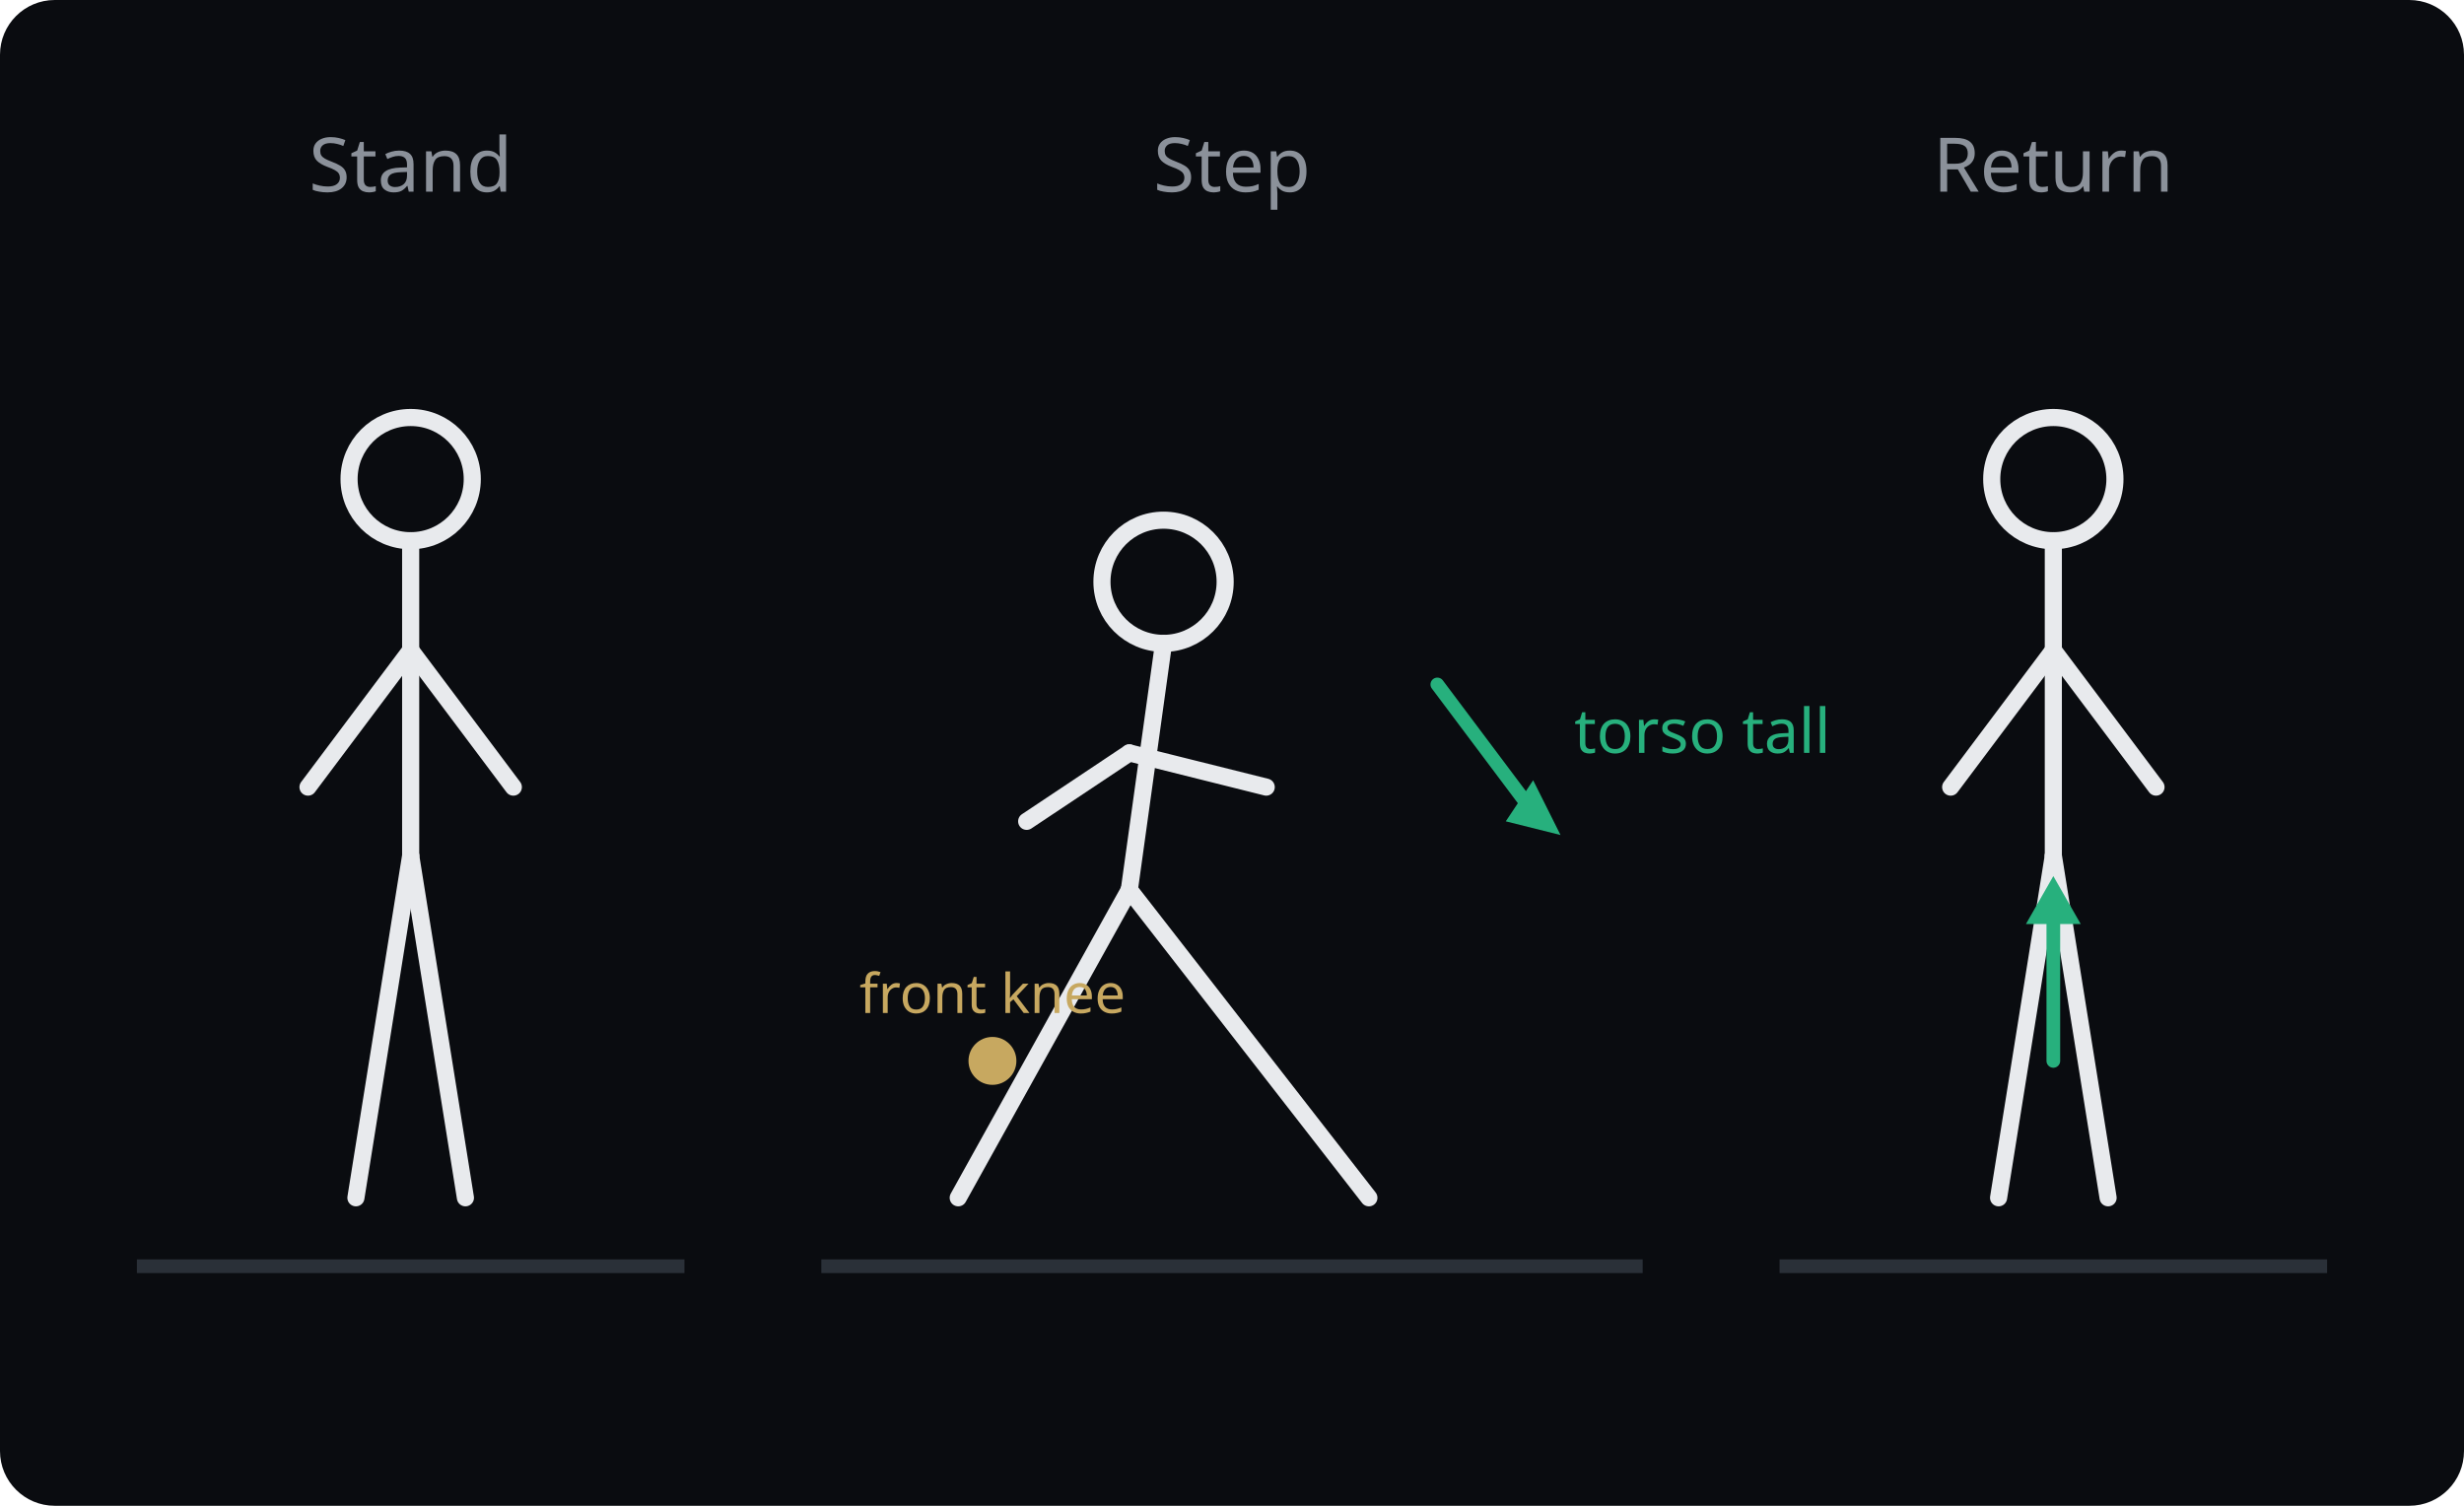
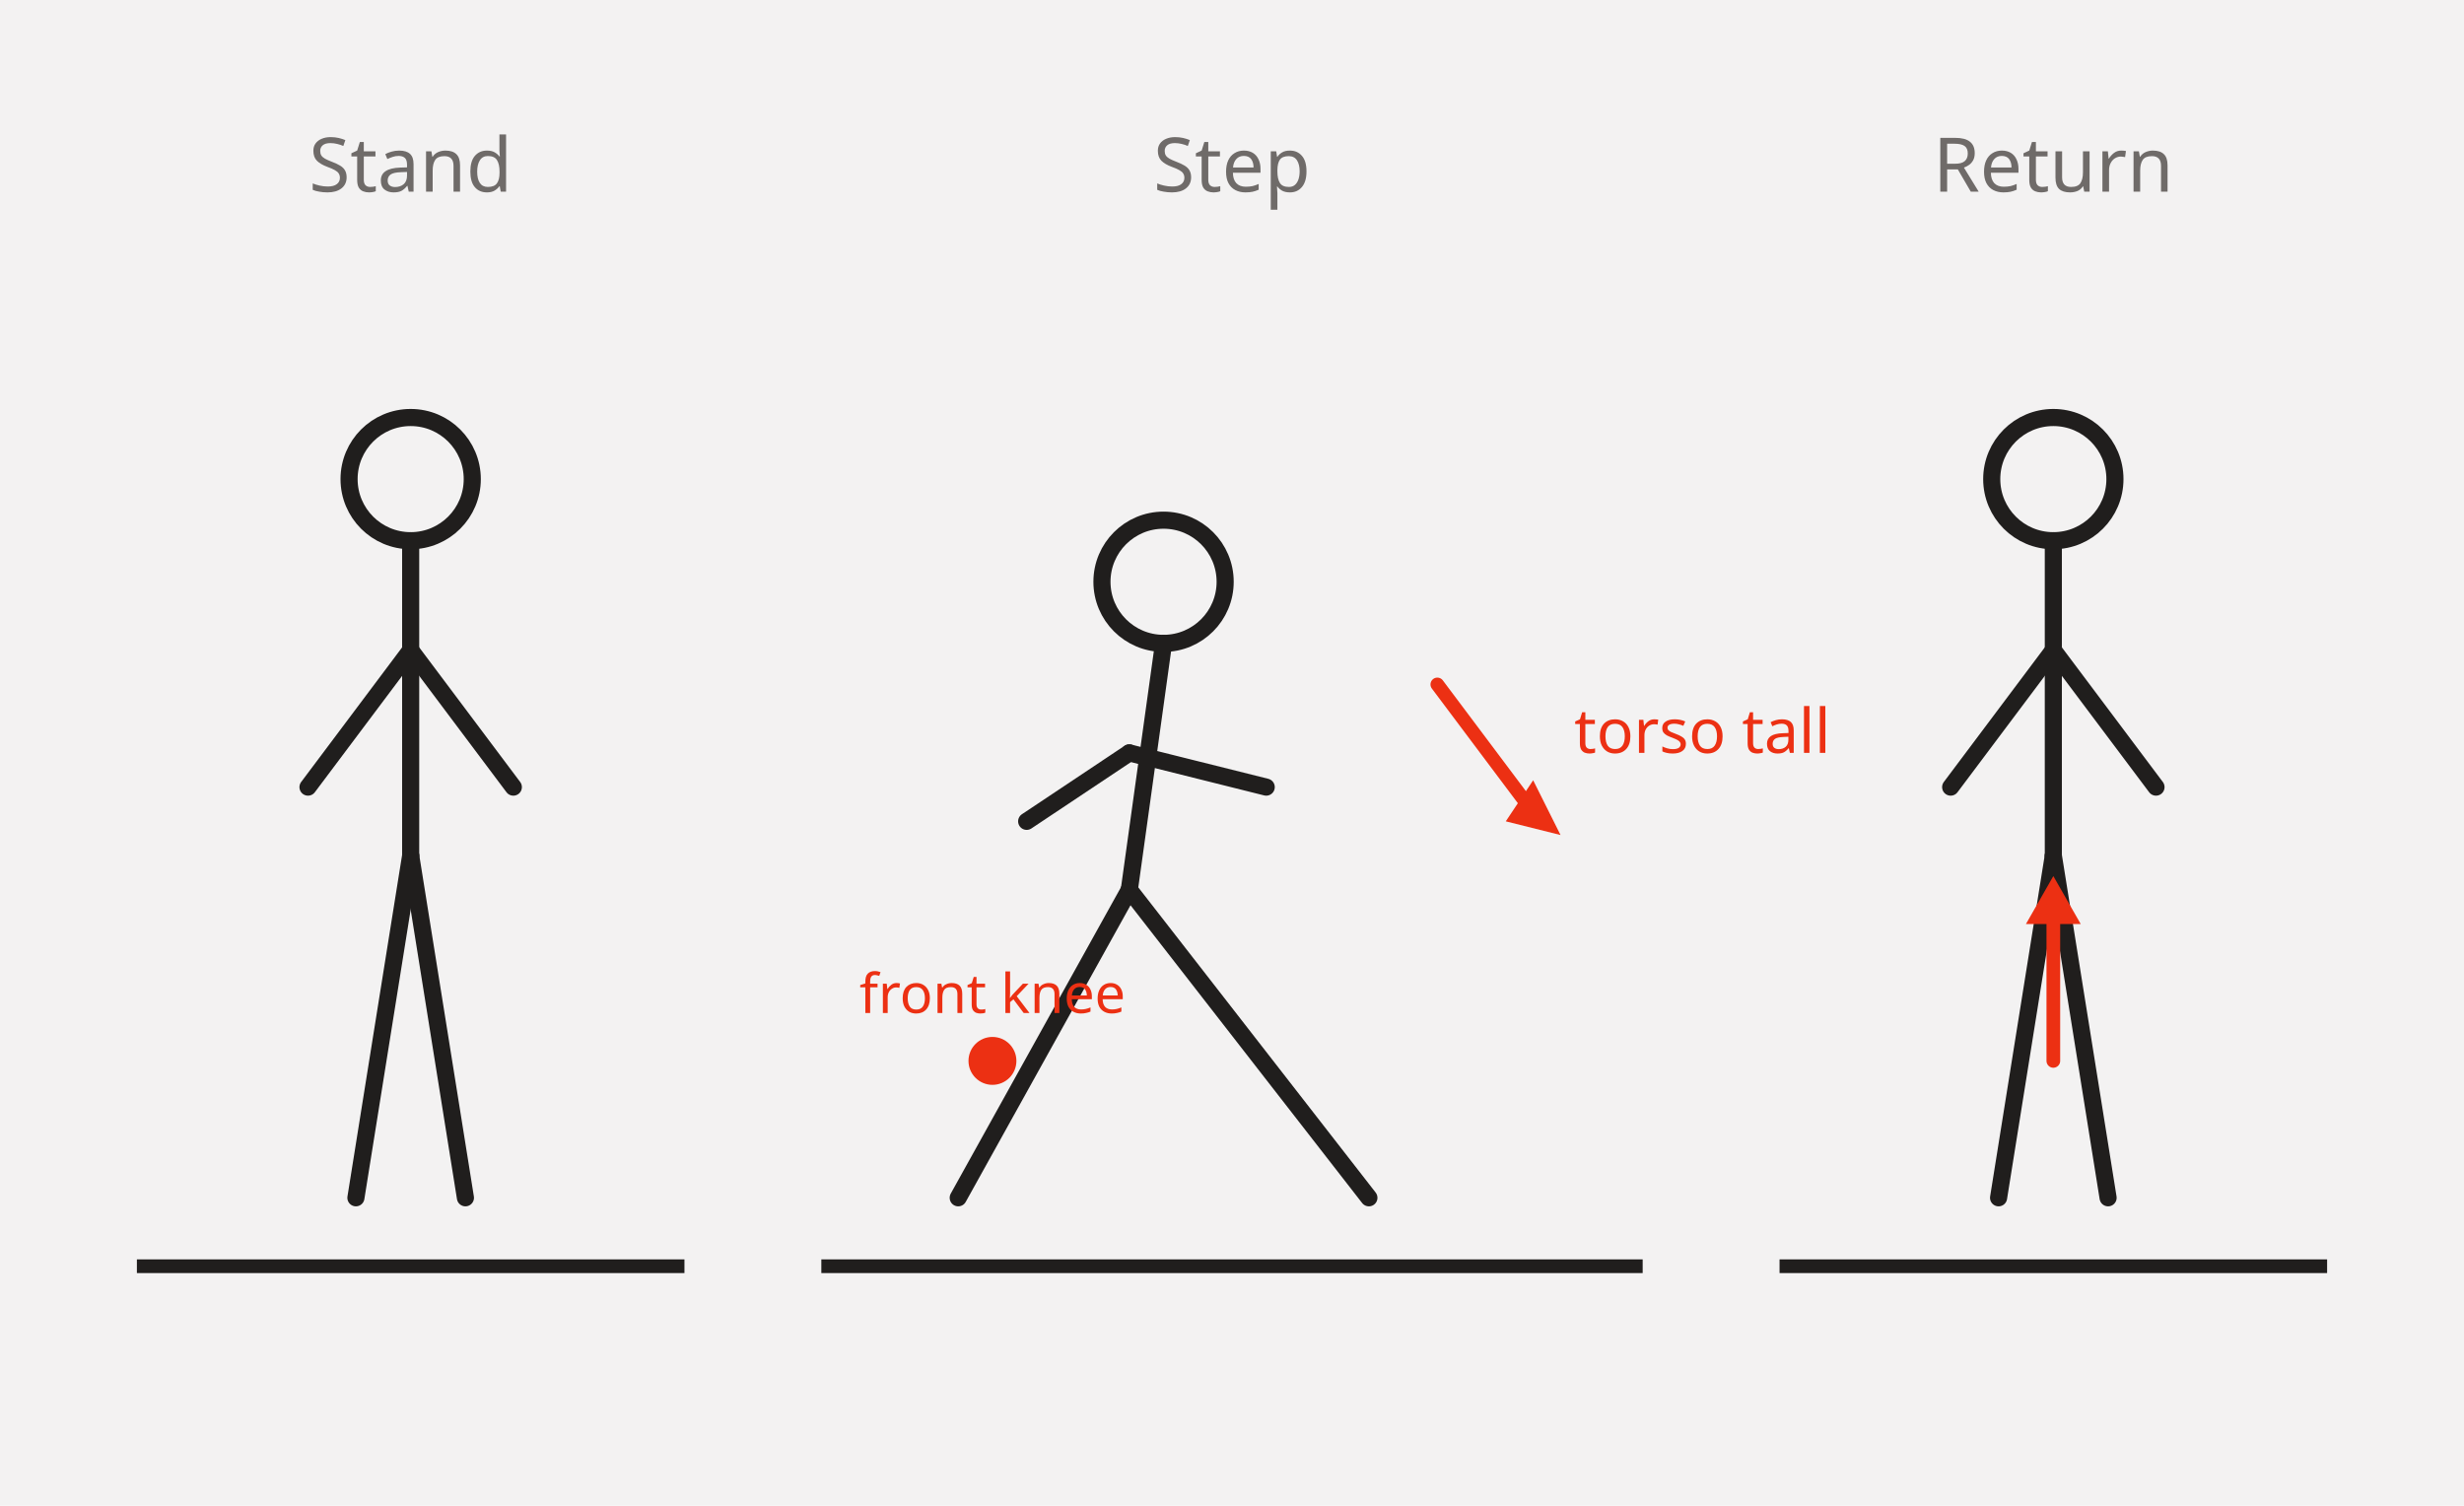
<svg xmlns="http://www.w3.org/2000/svg" viewBox="0 0 360 220" fill="none" role="img" aria-label="Lunge form: stand, step down, return">
-   <rect width="360" height="220" fill="#0a0c10" rx="8" />
-   <text x="60" y="28" text-anchor="middle" fill="#8b919a" font-family="system-ui,sans-serif" font-size="11">Stand</text>
-   <text x="180" y="28" text-anchor="middle" fill="#8b919a" font-family="system-ui,sans-serif" font-size="11">Step</text>
-   <text x="300" y="28" text-anchor="middle" fill="#8b919a" font-family="system-ui,sans-serif" font-size="11">Return</text>
-   <line x1="20" y1="185" x2="100" y2="185" stroke="#2a3038" stroke-width="2" />
-   <line x1="120" y1="185" x2="240" y2="185" stroke="#2a3038" stroke-width="2" />
-   <line x1="260" y1="185" x2="340" y2="185" stroke="#2a3038" stroke-width="2" />
-   <g stroke="#e8eaed" stroke-width="2.5" stroke-linecap="round" stroke-linejoin="round">
+   <rect width="360" height="220" fill="#f3f2f2" />
+   <text x="60" y="28" text-anchor="middle" fill="#6f6b69" font-family="Archivo, system-ui, sans-serif" font-size="11">Stand</text>
+   <text x="180" y="28" text-anchor="middle" fill="#6f6b69" font-family="Archivo, system-ui, sans-serif" font-size="11">Step</text>
+   <text x="300" y="28" text-anchor="middle" fill="#6f6b69" font-family="Archivo, system-ui, sans-serif" font-size="11">Return</text>
+   <line x1="20" y1="185" x2="100" y2="185" stroke="#201e1d" stroke-width="2" />
+   <line x1="120" y1="185" x2="240" y2="185" stroke="#201e1d" stroke-width="2" />
+   <line x1="260" y1="185" x2="340" y2="185" stroke="#201e1d" stroke-width="2" />
+   <g stroke="#201e1d" stroke-width="2.5" stroke-linecap="round" stroke-linejoin="round">
    <circle cx="60" cy="70" r="9" />
    <line x1="60" y1="79" x2="60" y2="125" />
    <line x1="60" y1="95" x2="45" y2="115" />
    <line x1="60" y1="95" x2="75" y2="115" />
    <line x1="60" y1="125" x2="52" y2="175" />
    <line x1="60" y1="125" x2="68" y2="175" />
  </g>
-   <g stroke="#e8eaed" stroke-width="2.5" stroke-linecap="round" stroke-linejoin="round">
+   <g stroke="#201e1d" stroke-width="2.5" stroke-linecap="round" stroke-linejoin="round">
    <circle cx="170" cy="85" r="9" />
    <line x1="170" y1="94" x2="165" y2="130" />
    <line x1="165" y1="110" x2="150" y2="120" />
    <line x1="165" y1="110" x2="185" y2="115" />
    <line x1="165" y1="130" x2="140" y2="175" />
    <line x1="165" y1="130" x2="200" y2="175" />
  </g>
-   <circle cx="145" cy="155" r="3.5" fill="#c7a860" />
-   <text x="145" y="148" text-anchor="middle" fill="#c7a860" font-family="system-ui,sans-serif" font-size="8">front knee</text>
-   <path d="M210 100 L225 120" stroke="#27b07d" stroke-width="2" stroke-linecap="round" />
-   <polygon points="220,120 228,122 224,114" fill="#27b07d" />
-   <text x="230" y="110" fill="#27b07d" font-family="system-ui,sans-serif" font-size="9">torso tall</text>
-   <g stroke="#e8eaed" stroke-width="2.5" stroke-linecap="round" stroke-linejoin="round">
+   <circle cx="145" cy="155" r="3.5" fill="#ec3013" />
+   <text x="145" y="148" text-anchor="middle" fill="#ec3013" font-family="Archivo, system-ui, sans-serif" font-size="8">front knee</text>
+   <path d="M210 100 L225 120" stroke="#ec3013" stroke-width="2" stroke-linecap="round" />
+   <polygon points="220,120 228,122 224,114" fill="#ec3013" />
+   <text x="230" y="110" fill="#ec3013" font-family="Archivo, system-ui, sans-serif" font-size="9">torso tall</text>
+   <g stroke="#201e1d" stroke-width="2.5" stroke-linecap="round" stroke-linejoin="round">
    <circle cx="300" cy="70" r="9" />
    <line x1="300" y1="79" x2="300" y2="125" />
    <line x1="300" y1="95" x2="285" y2="115" />
    <line x1="300" y1="95" x2="315" y2="115" />
    <line x1="300" y1="125" x2="292" y2="175" />
    <line x1="300" y1="125" x2="308" y2="175" />
  </g>
-   <path d="M300 155 L300 135" stroke="#27b07d" stroke-width="2" stroke-linecap="round" />
-   <polygon points="296,135 300,128 304,135" fill="#27b07d" />
+   <path d="M300 155 L300 135" stroke="#ec3013" stroke-width="2" stroke-linecap="round" />
+   <polygon points="296,135 300,128 304,135" fill="#ec3013" />
</svg>
